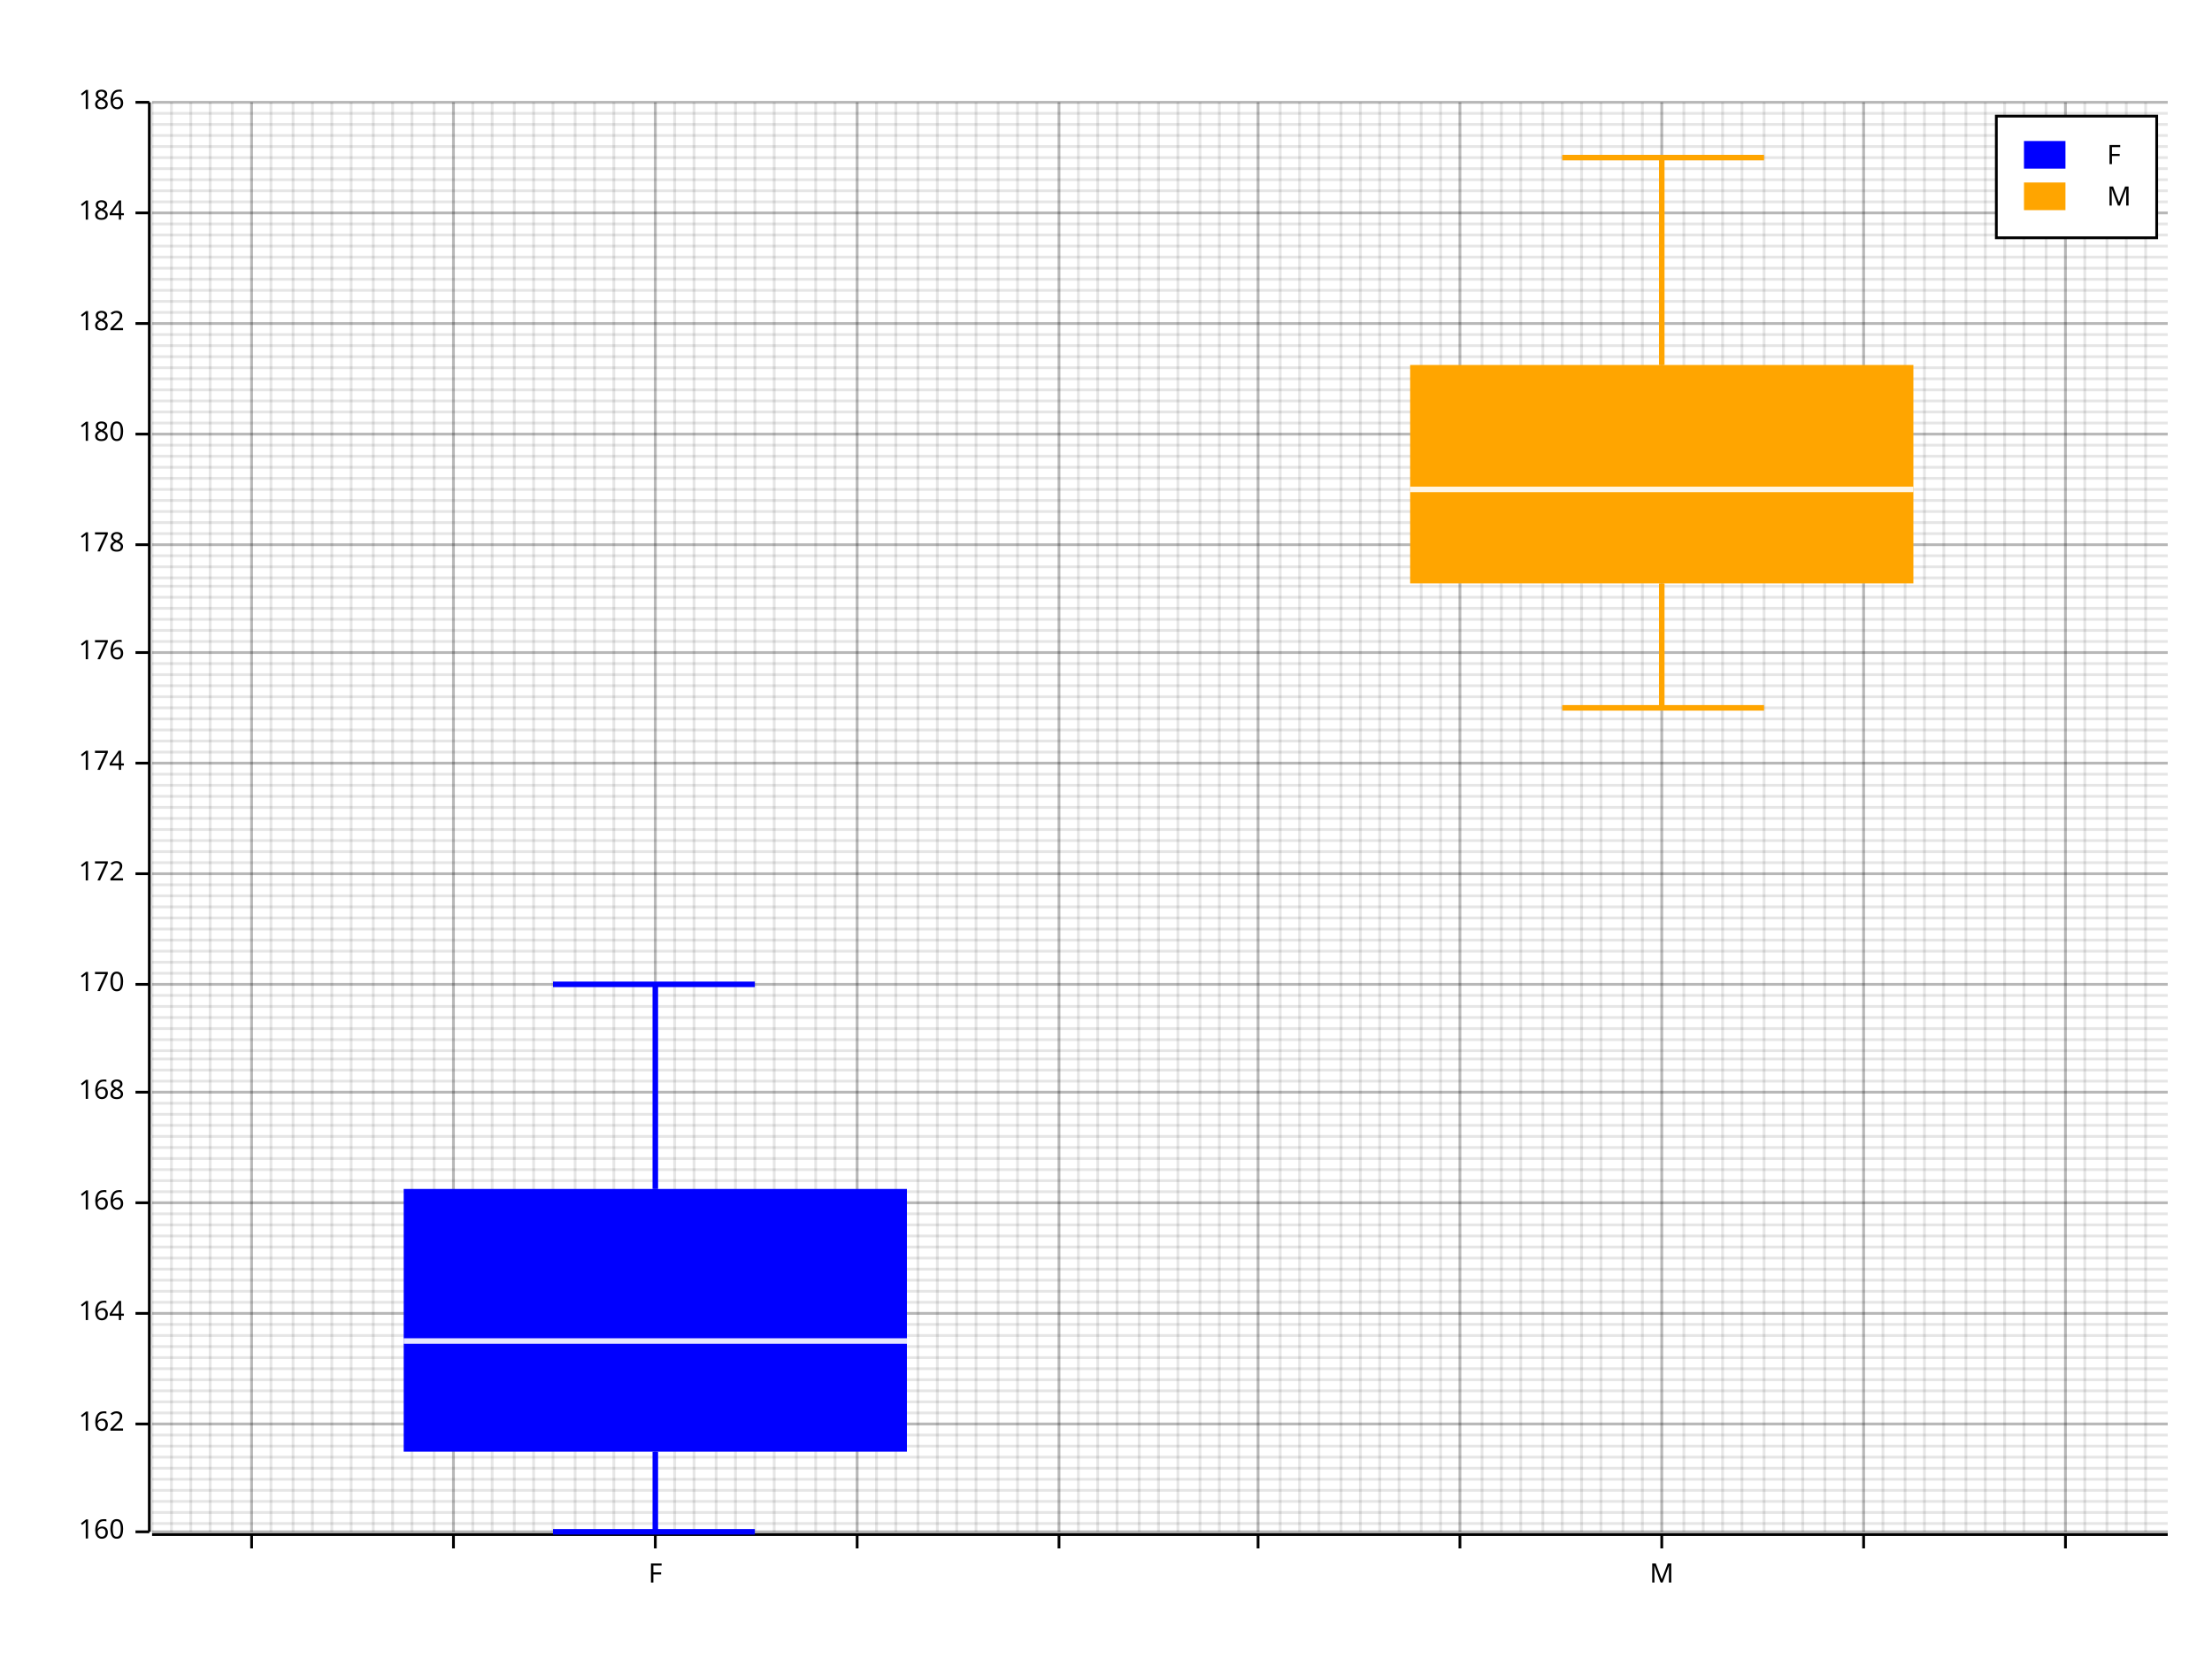
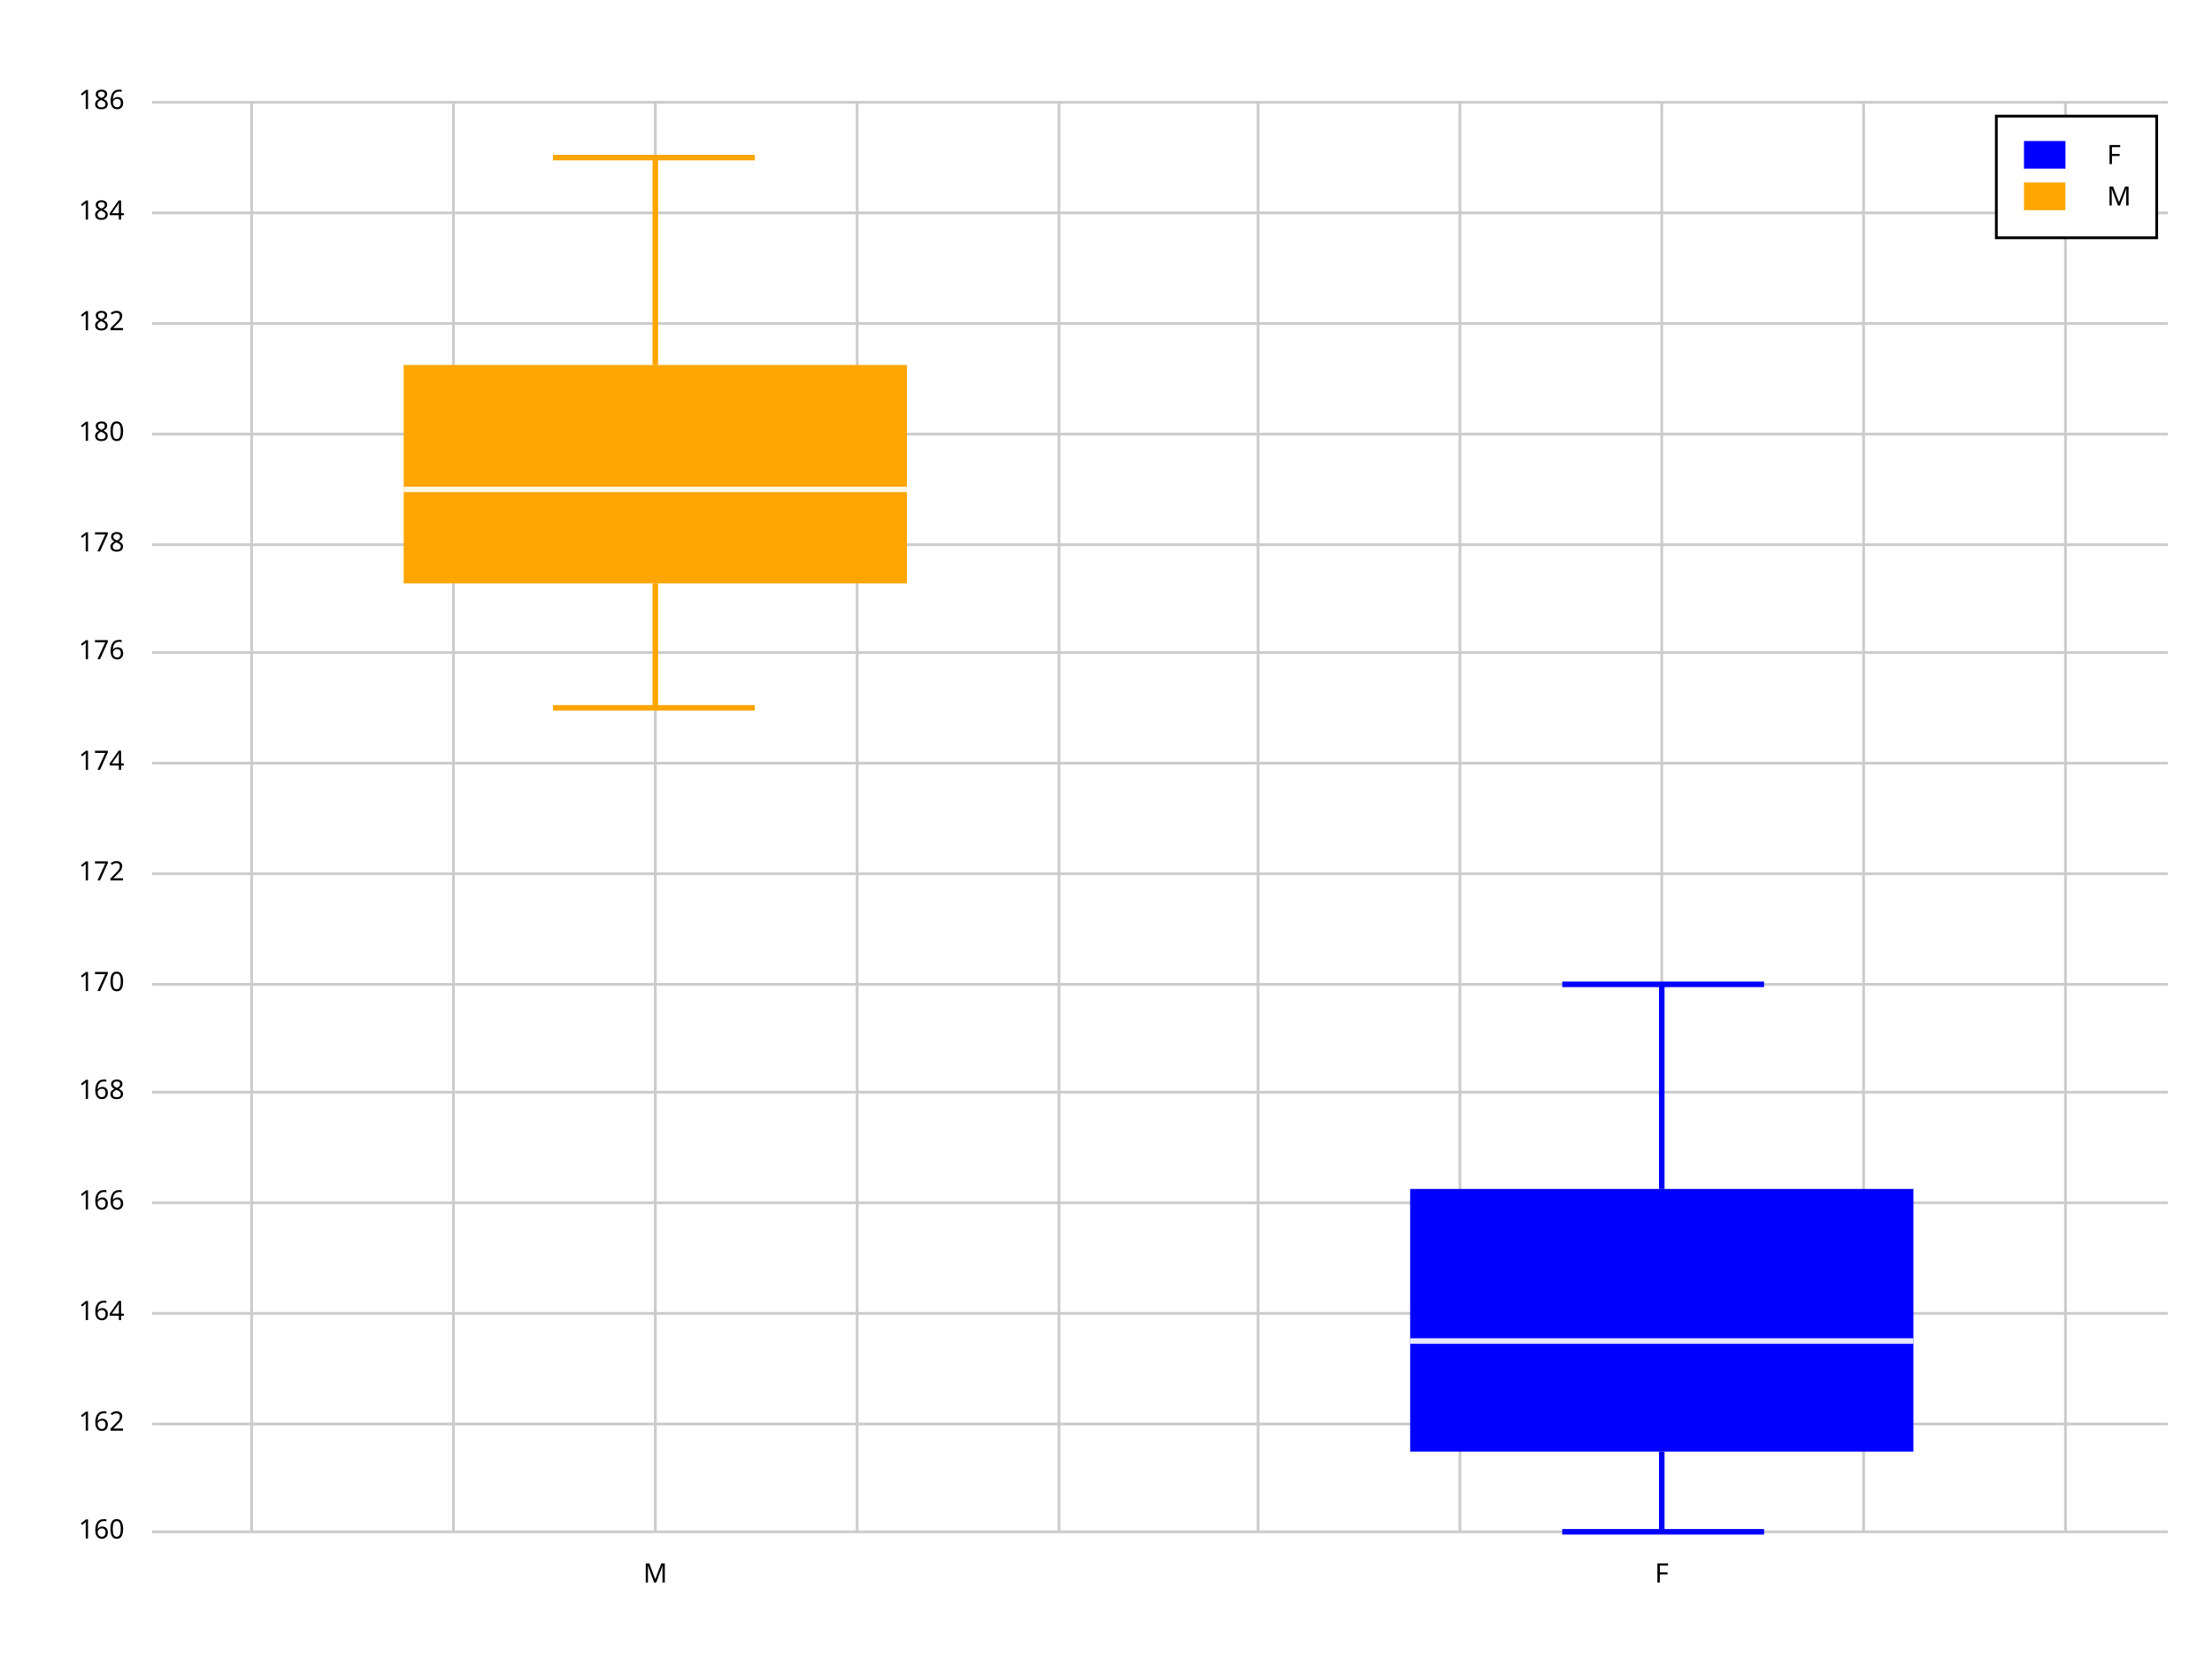
<svg xmlns="http://www.w3.org/2000/svg" width="800" height="600" viewBox="0 0 800 600">
  <rect x="0" y="0" width="800" height="600" opacity="1" fill="#FFFFFF" stroke="none" />
  <text x="400" y="20" dy="0.76em" text-anchor="middle" font-family="sans-serif" font-size="12.097" opacity="1" fill="#000000">

</text>
-   <line opacity="0.1" stroke="#000000" stroke-width="1" x1="55" y1="554" x2="55" y2="37" />
-   <line opacity="0.1" stroke="#000000" stroke-width="1" x1="62" y1="554" x2="62" y2="37" />
-   <line opacity="0.1" stroke="#000000" stroke-width="1" x1="69" y1="554" x2="69" y2="37" />
-   <line opacity="0.1" stroke="#000000" stroke-width="1" x1="76" y1="554" x2="76" y2="37" />
-   <line opacity="0.1" stroke="#000000" stroke-width="1" x1="84" y1="554" x2="84" y2="37" />
-   <line opacity="0.1" stroke="#000000" stroke-width="1" x1="91" y1="554" x2="91" y2="37" />
-   <line opacity="0.1" stroke="#000000" stroke-width="1" x1="98" y1="554" x2="98" y2="37" />
-   <line opacity="0.1" stroke="#000000" stroke-width="1" x1="106" y1="554" x2="106" y2="37" />
-   <line opacity="0.1" stroke="#000000" stroke-width="1" x1="113" y1="554" x2="113" y2="37" />
-   <line opacity="0.1" stroke="#000000" stroke-width="1" x1="120" y1="554" x2="120" y2="37" />
-   <line opacity="0.1" stroke="#000000" stroke-width="1" x1="127" y1="554" x2="127" y2="37" />
-   <line opacity="0.1" stroke="#000000" stroke-width="1" x1="135" y1="554" x2="135" y2="37" />
-   <line opacity="0.1" stroke="#000000" stroke-width="1" x1="142" y1="554" x2="142" y2="37" />
-   <line opacity="0.1" stroke="#000000" stroke-width="1" x1="149" y1="554" x2="149" y2="37" />
-   <line opacity="0.1" stroke="#000000" stroke-width="1" x1="157" y1="554" x2="157" y2="37" />
-   <line opacity="0.1" stroke="#000000" stroke-width="1" x1="164" y1="554" x2="164" y2="37" />
-   <line opacity="0.1" stroke="#000000" stroke-width="1" x1="171" y1="554" x2="171" y2="37" />
-   <line opacity="0.1" stroke="#000000" stroke-width="1" x1="178" y1="554" x2="178" y2="37" />
-   <line opacity="0.1" stroke="#000000" stroke-width="1" x1="186" y1="554" x2="186" y2="37" />
-   <line opacity="0.1" stroke="#000000" stroke-width="1" x1="193" y1="554" x2="193" y2="37" />
-   <line opacity="0.1" stroke="#000000" stroke-width="1" x1="200" y1="554" x2="200" y2="37" />
-   <line opacity="0.1" stroke="#000000" stroke-width="1" x1="208" y1="554" x2="208" y2="37" />
-   <line opacity="0.1" stroke="#000000" stroke-width="1" x1="215" y1="554" x2="215" y2="37" />
-   <line opacity="0.1" stroke="#000000" stroke-width="1" x1="222" y1="554" x2="222" y2="37" />
-   <line opacity="0.1" stroke="#000000" stroke-width="1" x1="229" y1="554" x2="229" y2="37" />
-   <line opacity="0.1" stroke="#000000" stroke-width="1" x1="237" y1="554" x2="237" y2="37" />
-   <line opacity="0.1" stroke="#000000" stroke-width="1" x1="244" y1="554" x2="244" y2="37" />
-   <line opacity="0.1" stroke="#000000" stroke-width="1" x1="251" y1="554" x2="251" y2="37" />
-   <line opacity="0.1" stroke="#000000" stroke-width="1" x1="259" y1="554" x2="259" y2="37" />
-   <line opacity="0.1" stroke="#000000" stroke-width="1" x1="266" y1="554" x2="266" y2="37" />
-   <line opacity="0.1" stroke="#000000" stroke-width="1" x1="273" y1="554" x2="273" y2="37" />
-   <line opacity="0.1" stroke="#000000" stroke-width="1" x1="280" y1="554" x2="280" y2="37" />
-   <line opacity="0.1" stroke="#000000" stroke-width="1" x1="288" y1="554" x2="288" y2="37" />
-   <line opacity="0.1" stroke="#000000" stroke-width="1" x1="295" y1="554" x2="295" y2="37" />
-   <line opacity="0.1" stroke="#000000" stroke-width="1" x1="302" y1="554" x2="302" y2="37" />
-   <line opacity="0.1" stroke="#000000" stroke-width="1" x1="310" y1="554" x2="310" y2="37" />
-   <line opacity="0.1" stroke="#000000" stroke-width="1" x1="317" y1="554" x2="317" y2="37" />
-   <line opacity="0.1" stroke="#000000" stroke-width="1" x1="324" y1="554" x2="324" y2="37" />
-   <line opacity="0.1" stroke="#000000" stroke-width="1" x1="332" y1="554" x2="332" y2="37" />
-   <line opacity="0.1" stroke="#000000" stroke-width="1" x1="339" y1="554" x2="339" y2="37" />
-   <line opacity="0.1" stroke="#000000" stroke-width="1" x1="346" y1="554" x2="346" y2="37" />
-   <line opacity="0.1" stroke="#000000" stroke-width="1" x1="353" y1="554" x2="353" y2="37" />
-   <line opacity="0.1" stroke="#000000" stroke-width="1" x1="361" y1="554" x2="361" y2="37" />
-   <line opacity="0.1" stroke="#000000" stroke-width="1" x1="368" y1="554" x2="368" y2="37" />
-   <line opacity="0.1" stroke="#000000" stroke-width="1" x1="375" y1="554" x2="375" y2="37" />
-   <line opacity="0.1" stroke="#000000" stroke-width="1" x1="383" y1="554" x2="383" y2="37" />
-   <line opacity="0.1" stroke="#000000" stroke-width="1" x1="390" y1="554" x2="390" y2="37" />
-   <line opacity="0.1" stroke="#000000" stroke-width="1" x1="397" y1="554" x2="397" y2="37" />
-   <line opacity="0.1" stroke="#000000" stroke-width="1" x1="404" y1="554" x2="404" y2="37" />
-   <line opacity="0.1" stroke="#000000" stroke-width="1" x1="412" y1="554" x2="412" y2="37" />
-   <line opacity="0.1" stroke="#000000" stroke-width="1" x1="419" y1="554" x2="419" y2="37" />
-   <line opacity="0.1" stroke="#000000" stroke-width="1" x1="426" y1="554" x2="426" y2="37" />
-   <line opacity="0.1" stroke="#000000" stroke-width="1" x1="434" y1="554" x2="434" y2="37" />
-   <line opacity="0.1" stroke="#000000" stroke-width="1" x1="441" y1="554" x2="441" y2="37" />
-   <line opacity="0.1" stroke="#000000" stroke-width="1" x1="448" y1="554" x2="448" y2="37" />
-   <line opacity="0.1" stroke="#000000" stroke-width="1" x1="455" y1="554" x2="455" y2="37" />
-   <line opacity="0.1" stroke="#000000" stroke-width="1" x1="463" y1="554" x2="463" y2="37" />
-   <line opacity="0.1" stroke="#000000" stroke-width="1" x1="470" y1="554" x2="470" y2="37" />
-   <line opacity="0.1" stroke="#000000" stroke-width="1" x1="477" y1="554" x2="477" y2="37" />
-   <line opacity="0.1" stroke="#000000" stroke-width="1" x1="485" y1="554" x2="485" y2="37" />
-   <line opacity="0.1" stroke="#000000" stroke-width="1" x1="492" y1="554" x2="492" y2="37" />
-   <line opacity="0.1" stroke="#000000" stroke-width="1" x1="499" y1="554" x2="499" y2="37" />
-   <line opacity="0.1" stroke="#000000" stroke-width="1" x1="506" y1="554" x2="506" y2="37" />
-   <line opacity="0.1" stroke="#000000" stroke-width="1" x1="514" y1="554" x2="514" y2="37" />
-   <line opacity="0.1" stroke="#000000" stroke-width="1" x1="521" y1="554" x2="521" y2="37" />
-   <line opacity="0.1" stroke="#000000" stroke-width="1" x1="528" y1="554" x2="528" y2="37" />
-   <line opacity="0.1" stroke="#000000" stroke-width="1" x1="536" y1="554" x2="536" y2="37" />
-   <line opacity="0.1" stroke="#000000" stroke-width="1" x1="543" y1="554" x2="543" y2="37" />
-   <line opacity="0.1" stroke="#000000" stroke-width="1" x1="550" y1="554" x2="550" y2="37" />
-   <line opacity="0.1" stroke="#000000" stroke-width="1" x1="558" y1="554" x2="558" y2="37" />
-   <line opacity="0.1" stroke="#000000" stroke-width="1" x1="565" y1="554" x2="565" y2="37" />
-   <line opacity="0.1" stroke="#000000" stroke-width="1" x1="572" y1="554" x2="572" y2="37" />
-   <line opacity="0.1" stroke="#000000" stroke-width="1" x1="579" y1="554" x2="579" y2="37" />
-   <line opacity="0.1" stroke="#000000" stroke-width="1" x1="587" y1="554" x2="587" y2="37" />
-   <line opacity="0.1" stroke="#000000" stroke-width="1" x1="594" y1="554" x2="594" y2="37" />
-   <line opacity="0.1" stroke="#000000" stroke-width="1" x1="601" y1="554" x2="601" y2="37" />
-   <line opacity="0.1" stroke="#000000" stroke-width="1" x1="609" y1="554" x2="609" y2="37" />
-   <line opacity="0.1" stroke="#000000" stroke-width="1" x1="616" y1="554" x2="616" y2="37" />
-   <line opacity="0.1" stroke="#000000" stroke-width="1" x1="623" y1="554" x2="623" y2="37" />
-   <line opacity="0.1" stroke="#000000" stroke-width="1" x1="630" y1="554" x2="630" y2="37" />
-   <line opacity="0.1" stroke="#000000" stroke-width="1" x1="638" y1="554" x2="638" y2="37" />
-   <line opacity="0.1" stroke="#000000" stroke-width="1" x1="645" y1="554" x2="645" y2="37" />
-   <line opacity="0.1" stroke="#000000" stroke-width="1" x1="652" y1="554" x2="652" y2="37" />
-   <line opacity="0.1" stroke="#000000" stroke-width="1" x1="660" y1="554" x2="660" y2="37" />
-   <line opacity="0.1" stroke="#000000" stroke-width="1" x1="667" y1="554" x2="667" y2="37" />
-   <line opacity="0.1" stroke="#000000" stroke-width="1" x1="674" y1="554" x2="674" y2="37" />
-   <line opacity="0.1" stroke="#000000" stroke-width="1" x1="681" y1="554" x2="681" y2="37" />
-   <line opacity="0.1" stroke="#000000" stroke-width="1" x1="689" y1="554" x2="689" y2="37" />
-   <line opacity="0.1" stroke="#000000" stroke-width="1" x1="696" y1="554" x2="696" y2="37" />
-   <line opacity="0.1" stroke="#000000" stroke-width="1" x1="703" y1="554" x2="703" y2="37" />
-   <line opacity="0.1" stroke="#000000" stroke-width="1" x1="711" y1="554" x2="711" y2="37" />
-   <line opacity="0.1" stroke="#000000" stroke-width="1" x1="718" y1="554" x2="718" y2="37" />
-   <line opacity="0.1" stroke="#000000" stroke-width="1" x1="725" y1="554" x2="725" y2="37" />
-   <line opacity="0.1" stroke="#000000" stroke-width="1" x1="732" y1="554" x2="732" y2="37" />
-   <line opacity="0.1" stroke="#000000" stroke-width="1" x1="740" y1="554" x2="740" y2="37" />
-   <line opacity="0.1" stroke="#000000" stroke-width="1" x1="747" y1="554" x2="747" y2="37" />
-   <line opacity="0.1" stroke="#000000" stroke-width="1" x1="754" y1="554" x2="754" y2="37" />
-   <line opacity="0.1" stroke="#000000" stroke-width="1" x1="762" y1="554" x2="762" y2="37" />
-   <line opacity="0.1" stroke="#000000" stroke-width="1" x1="769" y1="554" x2="769" y2="37" />
-   <line opacity="0.1" stroke="#000000" stroke-width="1" x1="776" y1="554" x2="776" y2="37" />
-   <line opacity="0.1" stroke="#000000" stroke-width="1" x1="55" y1="554" x2="784" y2="554" />
-   <line opacity="0.1" stroke="#000000" stroke-width="1" x1="55" y1="551" x2="784" y2="551" />
-   <line opacity="0.1" stroke="#000000" stroke-width="1" x1="55" y1="547" x2="784" y2="547" />
-   <line opacity="0.1" stroke="#000000" stroke-width="1" x1="55" y1="543" x2="784" y2="543" />
-   <line opacity="0.1" stroke="#000000" stroke-width="1" x1="55" y1="539" x2="784" y2="539" />
-   <line opacity="0.1" stroke="#000000" stroke-width="1" x1="55" y1="535" x2="784" y2="535" />
-   <line opacity="0.1" stroke="#000000" stroke-width="1" x1="55" y1="531" x2="784" y2="531" />
-   <line opacity="0.1" stroke="#000000" stroke-width="1" x1="55" y1="527" x2="784" y2="527" />
-   <line opacity="0.1" stroke="#000000" stroke-width="1" x1="55" y1="523" x2="784" y2="523" />
-   <line opacity="0.1" stroke="#000000" stroke-width="1" x1="55" y1="519" x2="784" y2="519" />
-   <line opacity="0.1" stroke="#000000" stroke-width="1" x1="55" y1="515" x2="784" y2="515" />
-   <line opacity="0.1" stroke="#000000" stroke-width="1" x1="55" y1="511" x2="784" y2="511" />
-   <line opacity="0.1" stroke="#000000" stroke-width="1" x1="55" y1="507" x2="784" y2="507" />
-   <line opacity="0.1" stroke="#000000" stroke-width="1" x1="55" y1="503" x2="784" y2="503" />
-   <line opacity="0.1" stroke="#000000" stroke-width="1" x1="55" y1="499" x2="784" y2="499" />
-   <line opacity="0.1" stroke="#000000" stroke-width="1" x1="55" y1="495" x2="784" y2="495" />
-   <line opacity="0.1" stroke="#000000" stroke-width="1" x1="55" y1="491" x2="784" y2="491" />
-   <line opacity="0.1" stroke="#000000" stroke-width="1" x1="55" y1="487" x2="784" y2="487" />
-   <line opacity="0.1" stroke="#000000" stroke-width="1" x1="55" y1="483" x2="784" y2="483" />
-   <line opacity="0.1" stroke="#000000" stroke-width="1" x1="55" y1="479" x2="784" y2="479" />
-   <line opacity="0.1" stroke="#000000" stroke-width="1" x1="55" y1="475" x2="784" y2="475" />
-   <line opacity="0.1" stroke="#000000" stroke-width="1" x1="55" y1="471" x2="784" y2="471" />
-   <line opacity="0.1" stroke="#000000" stroke-width="1" x1="55" y1="467" x2="784" y2="467" />
-   <line opacity="0.1" stroke="#000000" stroke-width="1" x1="55" y1="463" x2="784" y2="463" />
-   <line opacity="0.1" stroke="#000000" stroke-width="1" x1="55" y1="459" x2="784" y2="459" />
-   <line opacity="0.1" stroke="#000000" stroke-width="1" x1="55" y1="455" x2="784" y2="455" />
-   <line opacity="0.1" stroke="#000000" stroke-width="1" x1="55" y1="451" x2="784" y2="451" />
-   <line opacity="0.1" stroke="#000000" stroke-width="1" x1="55" y1="447" x2="784" y2="447" />
-   <line opacity="0.1" stroke="#000000" stroke-width="1" x1="55" y1="443" x2="784" y2="443" />
-   <line opacity="0.1" stroke="#000000" stroke-width="1" x1="55" y1="439" x2="784" y2="439" />
-   <line opacity="0.1" stroke="#000000" stroke-width="1" x1="55" y1="435" x2="784" y2="435" />
-   <line opacity="0.1" stroke="#000000" stroke-width="1" x1="55" y1="431" x2="784" y2="431" />
-   <line opacity="0.1" stroke="#000000" stroke-width="1" x1="55" y1="427" x2="784" y2="427" />
-   <line opacity="0.1" stroke="#000000" stroke-width="1" x1="55" y1="423" x2="784" y2="423" />
-   <line opacity="0.1" stroke="#000000" stroke-width="1" x1="55" y1="419" x2="784" y2="419" />
-   <line opacity="0.1" stroke="#000000" stroke-width="1" x1="55" y1="415" x2="784" y2="415" />
-   <line opacity="0.1" stroke="#000000" stroke-width="1" x1="55" y1="411" x2="784" y2="411" />
-   <line opacity="0.1" stroke="#000000" stroke-width="1" x1="55" y1="407" x2="784" y2="407" />
-   <line opacity="0.1" stroke="#000000" stroke-width="1" x1="55" y1="403" x2="784" y2="403" />
-   <line opacity="0.1" stroke="#000000" stroke-width="1" x1="55" y1="399" x2="784" y2="399" />
-   <line opacity="0.1" stroke="#000000" stroke-width="1" x1="55" y1="395" x2="784" y2="395" />
-   <line opacity="0.1" stroke="#000000" stroke-width="1" x1="55" y1="391" x2="784" y2="391" />
-   <line opacity="0.1" stroke="#000000" stroke-width="1" x1="55" y1="387" x2="784" y2="387" />
-   <line opacity="0.1" stroke="#000000" stroke-width="1" x1="55" y1="383" x2="784" y2="383" />
-   <line opacity="0.1" stroke="#000000" stroke-width="1" x1="55" y1="380" x2="784" y2="380" />
-   <line opacity="0.1" stroke="#000000" stroke-width="1" x1="55" y1="376" x2="784" y2="376" />
-   <line opacity="0.1" stroke="#000000" stroke-width="1" x1="55" y1="372" x2="784" y2="372" />
-   <line opacity="0.1" stroke="#000000" stroke-width="1" x1="55" y1="368" x2="784" y2="368" />
-   <line opacity="0.1" stroke="#000000" stroke-width="1" x1="55" y1="364" x2="784" y2="364" />
-   <line opacity="0.1" stroke="#000000" stroke-width="1" x1="55" y1="360" x2="784" y2="360" />
-   <line opacity="0.1" stroke="#000000" stroke-width="1" x1="55" y1="356" x2="784" y2="356" />
-   <line opacity="0.1" stroke="#000000" stroke-width="1" x1="55" y1="352" x2="784" y2="352" />
-   <line opacity="0.1" stroke="#000000" stroke-width="1" x1="55" y1="348" x2="784" y2="348" />
-   <line opacity="0.1" stroke="#000000" stroke-width="1" x1="55" y1="344" x2="784" y2="344" />
-   <line opacity="0.1" stroke="#000000" stroke-width="1" x1="55" y1="340" x2="784" y2="340" />
-   <line opacity="0.1" stroke="#000000" stroke-width="1" x1="55" y1="336" x2="784" y2="336" />
-   <line opacity="0.1" stroke="#000000" stroke-width="1" x1="55" y1="332" x2="784" y2="332" />
-   <line opacity="0.1" stroke="#000000" stroke-width="1" x1="55" y1="328" x2="784" y2="328" />
-   <line opacity="0.1" stroke="#000000" stroke-width="1" x1="55" y1="324" x2="784" y2="324" />
-   <line opacity="0.1" stroke="#000000" stroke-width="1" x1="55" y1="320" x2="784" y2="320" />
-   <line opacity="0.1" stroke="#000000" stroke-width="1" x1="55" y1="316" x2="784" y2="316" />
-   <line opacity="0.1" stroke="#000000" stroke-width="1" x1="55" y1="312" x2="784" y2="312" />
-   <line opacity="0.1" stroke="#000000" stroke-width="1" x1="55" y1="308" x2="784" y2="308" />
-   <line opacity="0.1" stroke="#000000" stroke-width="1" x1="55" y1="304" x2="784" y2="304" />
-   <line opacity="0.1" stroke="#000000" stroke-width="1" x1="55" y1="300" x2="784" y2="300" />
-   <line opacity="0.1" stroke="#000000" stroke-width="1" x1="55" y1="296" x2="784" y2="296" />
-   <line opacity="0.1" stroke="#000000" stroke-width="1" x1="55" y1="292" x2="784" y2="292" />
-   <line opacity="0.1" stroke="#000000" stroke-width="1" x1="55" y1="288" x2="784" y2="288" />
-   <line opacity="0.1" stroke="#000000" stroke-width="1" x1="55" y1="284" x2="784" y2="284" />
-   <line opacity="0.1" stroke="#000000" stroke-width="1" x1="55" y1="280" x2="784" y2="280" />
-   <line opacity="0.1" stroke="#000000" stroke-width="1" x1="55" y1="276" x2="784" y2="276" />
-   <line opacity="0.1" stroke="#000000" stroke-width="1" x1="55" y1="272" x2="784" y2="272" />
-   <line opacity="0.1" stroke="#000000" stroke-width="1" x1="55" y1="268" x2="784" y2="268" />
-   <line opacity="0.1" stroke="#000000" stroke-width="1" x1="55" y1="264" x2="784" y2="264" />
-   <line opacity="0.1" stroke="#000000" stroke-width="1" x1="55" y1="260" x2="784" y2="260" />
-   <line opacity="0.1" stroke="#000000" stroke-width="1" x1="55" y1="256" x2="784" y2="256" />
-   <line opacity="0.1" stroke="#000000" stroke-width="1" x1="55" y1="252" x2="784" y2="252" />
-   <line opacity="0.1" stroke="#000000" stroke-width="1" x1="55" y1="248" x2="784" y2="248" />
-   <line opacity="0.1" stroke="#000000" stroke-width="1" x1="55" y1="244" x2="784" y2="244" />
-   <line opacity="0.1" stroke="#000000" stroke-width="1" x1="55" y1="240" x2="784" y2="240" />
-   <line opacity="0.1" stroke="#000000" stroke-width="1" x1="55" y1="236" x2="784" y2="236" />
-   <line opacity="0.1" stroke="#000000" stroke-width="1" x1="55" y1="232" x2="784" y2="232" />
-   <line opacity="0.1" stroke="#000000" stroke-width="1" x1="55" y1="228" x2="784" y2="228" />
-   <line opacity="0.1" stroke="#000000" stroke-width="1" x1="55" y1="224" x2="784" y2="224" />
-   <line opacity="0.1" stroke="#000000" stroke-width="1" x1="55" y1="220" x2="784" y2="220" />
-   <line opacity="0.1" stroke="#000000" stroke-width="1" x1="55" y1="216" x2="784" y2="216" />
-   <line opacity="0.1" stroke="#000000" stroke-width="1" x1="55" y1="212" x2="784" y2="212" />
-   <line opacity="0.1" stroke="#000000" stroke-width="1" x1="55" y1="209" x2="784" y2="209" />
-   <line opacity="0.1" stroke="#000000" stroke-width="1" x1="55" y1="205" x2="784" y2="205" />
-   <line opacity="0.1" stroke="#000000" stroke-width="1" x1="55" y1="201" x2="784" y2="201" />
-   <line opacity="0.1" stroke="#000000" stroke-width="1" x1="55" y1="197" x2="784" y2="197" />
-   <line opacity="0.1" stroke="#000000" stroke-width="1" x1="55" y1="193" x2="784" y2="193" />
-   <line opacity="0.1" stroke="#000000" stroke-width="1" x1="55" y1="189" x2="784" y2="189" />
-   <line opacity="0.1" stroke="#000000" stroke-width="1" x1="55" y1="185" x2="784" y2="185" />
-   <line opacity="0.1" stroke="#000000" stroke-width="1" x1="55" y1="181" x2="784" y2="181" />
-   <line opacity="0.1" stroke="#000000" stroke-width="1" x1="55" y1="177" x2="784" y2="177" />
-   <line opacity="0.1" stroke="#000000" stroke-width="1" x1="55" y1="173" x2="784" y2="173" />
-   <line opacity="0.1" stroke="#000000" stroke-width="1" x1="55" y1="169" x2="784" y2="169" />
-   <line opacity="0.1" stroke="#000000" stroke-width="1" x1="55" y1="165" x2="784" y2="165" />
-   <line opacity="0.1" stroke="#000000" stroke-width="1" x1="55" y1="161" x2="784" y2="161" />
-   <line opacity="0.1" stroke="#000000" stroke-width="1" x1="55" y1="157" x2="784" y2="157" />
-   <line opacity="0.1" stroke="#000000" stroke-width="1" x1="55" y1="153" x2="784" y2="153" />
-   <line opacity="0.1" stroke="#000000" stroke-width="1" x1="55" y1="149" x2="784" y2="149" />
-   <line opacity="0.1" stroke="#000000" stroke-width="1" x1="55" y1="145" x2="784" y2="145" />
-   <line opacity="0.1" stroke="#000000" stroke-width="1" x1="55" y1="141" x2="784" y2="141" />
-   <line opacity="0.1" stroke="#000000" stroke-width="1" x1="55" y1="137" x2="784" y2="137" />
-   <line opacity="0.1" stroke="#000000" stroke-width="1" x1="55" y1="133" x2="784" y2="133" />
-   <line opacity="0.1" stroke="#000000" stroke-width="1" x1="55" y1="129" x2="784" y2="129" />
-   <line opacity="0.1" stroke="#000000" stroke-width="1" x1="55" y1="125" x2="784" y2="125" />
-   <line opacity="0.1" stroke="#000000" stroke-width="1" x1="55" y1="121" x2="784" y2="121" />
-   <line opacity="0.1" stroke="#000000" stroke-width="1" x1="55" y1="117" x2="784" y2="117" />
-   <line opacity="0.1" stroke="#000000" stroke-width="1" x1="55" y1="113" x2="784" y2="113" />
-   <line opacity="0.1" stroke="#000000" stroke-width="1" x1="55" y1="109" x2="784" y2="109" />
-   <line opacity="0.1" stroke="#000000" stroke-width="1" x1="55" y1="105" x2="784" y2="105" />
-   <line opacity="0.1" stroke="#000000" stroke-width="1" x1="55" y1="101" x2="784" y2="101" />
-   <line opacity="0.1" stroke="#000000" stroke-width="1" x1="55" y1="97" x2="784" y2="97" />
-   <line opacity="0.1" stroke="#000000" stroke-width="1" x1="55" y1="93" x2="784" y2="93" />
-   <line opacity="0.1" stroke="#000000" stroke-width="1" x1="55" y1="89" x2="784" y2="89" />
-   <line opacity="0.1" stroke="#000000" stroke-width="1" x1="55" y1="85" x2="784" y2="85" />
-   <line opacity="0.1" stroke="#000000" stroke-width="1" x1="55" y1="81" x2="784" y2="81" />
-   <line opacity="0.1" stroke="#000000" stroke-width="1" x1="55" y1="77" x2="784" y2="77" />
-   <line opacity="0.1" stroke="#000000" stroke-width="1" x1="55" y1="73" x2="784" y2="73" />
-   <line opacity="0.1" stroke="#000000" stroke-width="1" x1="55" y1="69" x2="784" y2="69" />
-   <line opacity="0.1" stroke="#000000" stroke-width="1" x1="55" y1="65" x2="784" y2="65" />
-   <line opacity="0.1" stroke="#000000" stroke-width="1" x1="55" y1="61" x2="784" y2="61" />
-   <line opacity="0.1" stroke="#000000" stroke-width="1" x1="55" y1="57" x2="784" y2="57" />
-   <line opacity="0.1" stroke="#000000" stroke-width="1" x1="55" y1="53" x2="784" y2="53" />
-   <line opacity="0.1" stroke="#000000" stroke-width="1" x1="55" y1="49" x2="784" y2="49" />
-   <line opacity="0.1" stroke="#000000" stroke-width="1" x1="55" y1="45" x2="784" y2="45" />
-   <line opacity="0.1" stroke="#000000" stroke-width="1" x1="55" y1="41" x2="784" y2="41" />
-   <line opacity="0.1" stroke="#000000" stroke-width="1" x1="55" y1="37" x2="784" y2="37" />
-   <line opacity="0.2" stroke="#000000" stroke-width="1" x1="91" y1="554" x2="91" y2="37" />
-   <line opacity="0.2" stroke="#000000" stroke-width="1" x1="164" y1="554" x2="164" y2="37" />
-   <line opacity="0.2" stroke="#000000" stroke-width="1" x1="237" y1="554" x2="237" y2="37" />
-   <line opacity="0.2" stroke="#000000" stroke-width="1" x1="310" y1="554" x2="310" y2="37" />
-   <line opacity="0.2" stroke="#000000" stroke-width="1" x1="383" y1="554" x2="383" y2="37" />
-   <line opacity="0.2" stroke="#000000" stroke-width="1" x1="455" y1="554" x2="455" y2="37" />
-   <line opacity="0.2" stroke="#000000" stroke-width="1" x1="528" y1="554" x2="528" y2="37" />
-   <line opacity="0.2" stroke="#000000" stroke-width="1" x1="601" y1="554" x2="601" y2="37" />
-   <line opacity="0.2" stroke="#000000" stroke-width="1" x1="674" y1="554" x2="674" y2="37" />
-   <line opacity="0.2" stroke="#000000" stroke-width="1" x1="747" y1="554" x2="747" y2="37" />
-   <line opacity="0.2" stroke="#000000" stroke-width="1" x1="55" y1="554" x2="784" y2="554" />
-   <line opacity="0.2" stroke="#000000" stroke-width="1" x1="55" y1="515" x2="784" y2="515" />
-   <line opacity="0.2" stroke="#000000" stroke-width="1" x1="55" y1="475" x2="784" y2="475" />
-   <line opacity="0.2" stroke="#000000" stroke-width="1" x1="55" y1="435" x2="784" y2="435" />
-   <line opacity="0.2" stroke="#000000" stroke-width="1" x1="55" y1="395" x2="784" y2="395" />
-   <line opacity="0.2" stroke="#000000" stroke-width="1" x1="55" y1="356" x2="784" y2="356" />
-   <line opacity="0.2" stroke="#000000" stroke-width="1" x1="55" y1="316" x2="784" y2="316" />
-   <line opacity="0.2" stroke="#000000" stroke-width="1" x1="55" y1="276" x2="784" y2="276" />
-   <line opacity="0.2" stroke="#000000" stroke-width="1" x1="55" y1="236" x2="784" y2="236" />
-   <line opacity="0.2" stroke="#000000" stroke-width="1" x1="55" y1="197" x2="784" y2="197" />
-   <line opacity="0.2" stroke="#000000" stroke-width="1" x1="55" y1="157" x2="784" y2="157" />
-   <line opacity="0.2" stroke="#000000" stroke-width="1" x1="55" y1="117" x2="784" y2="117" />
-   <line opacity="0.2" stroke="#000000" stroke-width="1" x1="55" y1="77" x2="784" y2="77" />
-   <line opacity="0.2" stroke="#000000" stroke-width="1" x1="55" y1="37" x2="784" y2="37" />
-   <polyline fill="none" opacity="1" stroke="#000000" stroke-width="1" points="54,37 54,554 " />
+   <line opacity="1" stroke="#CCCCCC" stroke-width="1" x1="91" y1="554" x2="91" y2="37" />
+   <line opacity="1" stroke="#CCCCCC" stroke-width="1" x1="164" y1="554" x2="164" y2="37" />
+   <line opacity="1" stroke="#CCCCCC" stroke-width="1" x1="237" y1="554" x2="237" y2="37" />
+   <line opacity="1" stroke="#CCCCCC" stroke-width="1" x1="310" y1="554" x2="310" y2="37" />
+   <line opacity="1" stroke="#CCCCCC" stroke-width="1" x1="383" y1="554" x2="383" y2="37" />
+   <line opacity="1" stroke="#CCCCCC" stroke-width="1" x1="455" y1="554" x2="455" y2="37" />
+   <line opacity="1" stroke="#CCCCCC" stroke-width="1" x1="528" y1="554" x2="528" y2="37" />
+   <line opacity="1" stroke="#CCCCCC" stroke-width="1" x1="601" y1="554" x2="601" y2="37" />
+   <line opacity="1" stroke="#CCCCCC" stroke-width="1" x1="674" y1="554" x2="674" y2="37" />
+   <line opacity="1" stroke="#CCCCCC" stroke-width="1" x1="747" y1="554" x2="747" y2="37" />
+   <line opacity="1" stroke="#CCCCCC" stroke-width="1" x1="55" y1="554" x2="784" y2="554" />
+   <line opacity="1" stroke="#CCCCCC" stroke-width="1" x1="55" y1="515" x2="784" y2="515" />
+   <line opacity="1" stroke="#CCCCCC" stroke-width="1" x1="55" y1="475" x2="784" y2="475" />
+   <line opacity="1" stroke="#CCCCCC" stroke-width="1" x1="55" y1="435" x2="784" y2="435" />
+   <line opacity="1" stroke="#CCCCCC" stroke-width="1" x1="55" y1="395" x2="784" y2="395" />
+   <line opacity="1" stroke="#CCCCCC" stroke-width="1" x1="55" y1="356" x2="784" y2="356" />
+   <line opacity="1" stroke="#CCCCCC" stroke-width="1" x1="55" y1="316" x2="784" y2="316" />
+   <line opacity="1" stroke="#CCCCCC" stroke-width="1" x1="55" y1="276" x2="784" y2="276" />
+   <line opacity="1" stroke="#CCCCCC" stroke-width="1" x1="55" y1="236" x2="784" y2="236" />
+   <line opacity="1" stroke="#CCCCCC" stroke-width="1" x1="55" y1="197" x2="784" y2="197" />
+   <line opacity="1" stroke="#CCCCCC" stroke-width="1" x1="55" y1="157" x2="784" y2="157" />
+   <line opacity="1" stroke="#CCCCCC" stroke-width="1" x1="55" y1="117" x2="784" y2="117" />
+   <line opacity="1" stroke="#CCCCCC" stroke-width="1" x1="55" y1="77" x2="784" y2="77" />
+   <line opacity="1" stroke="#CCCCCC" stroke-width="1" x1="55" y1="37" x2="784" y2="37" />
+   <polyline fill="none" opacity="1" stroke="#FFFFFF" stroke-width="0" points="54,37 54,554 " />
  <text x="45" y="554" dy="0.5ex" text-anchor="end" font-family="sans-serif" font-size="9.677" opacity="1" fill="#000000">
160
</text>
-   <polyline fill="none" opacity="1" stroke="#000000" stroke-width="1" points="49,554 54,554 " />
+   <polyline fill="none" opacity="1" stroke="#FFFFFF" stroke-width="0" points="49,554 54,554 " />
  <text x="45" y="515" dy="0.5ex" text-anchor="end" font-family="sans-serif" font-size="9.677" opacity="1" fill="#000000">
162
</text>
-   <polyline fill="none" opacity="1" stroke="#000000" stroke-width="1" points="49,515 54,515 " />
+   <polyline fill="none" opacity="1" stroke="#FFFFFF" stroke-width="0" points="49,515 54,515 " />
  <text x="45" y="475" dy="0.5ex" text-anchor="end" font-family="sans-serif" font-size="9.677" opacity="1" fill="#000000">
164
</text>
-   <polyline fill="none" opacity="1" stroke="#000000" stroke-width="1" points="49,475 54,475 " />
+   <polyline fill="none" opacity="1" stroke="#FFFFFF" stroke-width="0" points="49,475 54,475 " />
  <text x="45" y="435" dy="0.5ex" text-anchor="end" font-family="sans-serif" font-size="9.677" opacity="1" fill="#000000">
166
</text>
-   <polyline fill="none" opacity="1" stroke="#000000" stroke-width="1" points="49,435 54,435 " />
+   <polyline fill="none" opacity="1" stroke="#FFFFFF" stroke-width="0" points="49,435 54,435 " />
  <text x="45" y="395" dy="0.5ex" text-anchor="end" font-family="sans-serif" font-size="9.677" opacity="1" fill="#000000">
168
</text>
-   <polyline fill="none" opacity="1" stroke="#000000" stroke-width="1" points="49,395 54,395 " />
+   <polyline fill="none" opacity="1" stroke="#FFFFFF" stroke-width="0" points="49,395 54,395 " />
  <text x="45" y="356" dy="0.5ex" text-anchor="end" font-family="sans-serif" font-size="9.677" opacity="1" fill="#000000">
170
</text>
-   <polyline fill="none" opacity="1" stroke="#000000" stroke-width="1" points="49,356 54,356 " />
+   <polyline fill="none" opacity="1" stroke="#FFFFFF" stroke-width="0" points="49,356 54,356 " />
  <text x="45" y="316" dy="0.5ex" text-anchor="end" font-family="sans-serif" font-size="9.677" opacity="1" fill="#000000">
172
</text>
-   <polyline fill="none" opacity="1" stroke="#000000" stroke-width="1" points="49,316 54,316 " />
+   <polyline fill="none" opacity="1" stroke="#FFFFFF" stroke-width="0" points="49,316 54,316 " />
  <text x="45" y="276" dy="0.5ex" text-anchor="end" font-family="sans-serif" font-size="9.677" opacity="1" fill="#000000">
174
</text>
-   <polyline fill="none" opacity="1" stroke="#000000" stroke-width="1" points="49,276 54,276 " />
+   <polyline fill="none" opacity="1" stroke="#FFFFFF" stroke-width="0" points="49,276 54,276 " />
  <text x="45" y="236" dy="0.5ex" text-anchor="end" font-family="sans-serif" font-size="9.677" opacity="1" fill="#000000">
176
</text>
-   <polyline fill="none" opacity="1" stroke="#000000" stroke-width="1" points="49,236 54,236 " />
+   <polyline fill="none" opacity="1" stroke="#FFFFFF" stroke-width="0" points="49,236 54,236 " />
  <text x="45" y="197" dy="0.5ex" text-anchor="end" font-family="sans-serif" font-size="9.677" opacity="1" fill="#000000">
178
</text>
-   <polyline fill="none" opacity="1" stroke="#000000" stroke-width="1" points="49,197 54,197 " />
+   <polyline fill="none" opacity="1" stroke="#FFFFFF" stroke-width="0" points="49,197 54,197 " />
  <text x="45" y="157" dy="0.5ex" text-anchor="end" font-family="sans-serif" font-size="9.677" opacity="1" fill="#000000">
180
</text>
-   <polyline fill="none" opacity="1" stroke="#000000" stroke-width="1" points="49,157 54,157 " />
+   <polyline fill="none" opacity="1" stroke="#FFFFFF" stroke-width="0" points="49,157 54,157 " />
  <text x="45" y="117" dy="0.5ex" text-anchor="end" font-family="sans-serif" font-size="9.677" opacity="1" fill="#000000">
182
</text>
-   <polyline fill="none" opacity="1" stroke="#000000" stroke-width="1" points="49,117 54,117 " />
+   <polyline fill="none" opacity="1" stroke="#FFFFFF" stroke-width="0" points="49,117 54,117 " />
  <text x="45" y="77" dy="0.5ex" text-anchor="end" font-family="sans-serif" font-size="9.677" opacity="1" fill="#000000">
184
</text>
-   <polyline fill="none" opacity="1" stroke="#000000" stroke-width="1" points="49,77 54,77 " />
+   <polyline fill="none" opacity="1" stroke="#FFFFFF" stroke-width="0" points="49,77 54,77 " />
  <text x="45" y="37" dy="0.5ex" text-anchor="end" font-family="sans-serif" font-size="9.677" opacity="1" fill="#000000">
186
</text>
-   <polyline fill="none" opacity="1" stroke="#000000" stroke-width="1" points="49,37 54,37 " />
-   <polyline fill="none" opacity="1" stroke="#000000" stroke-width="1" points="55,555 784,555 " />
+   <polyline fill="none" opacity="1" stroke="#FFFFFF" stroke-width="0" points="49,37 54,37 " />
+   <polyline fill="none" opacity="1" stroke="#FFFFFF" stroke-width="0" points="55,555 784,555 " />
  <text x="91" y="565" dy="0.76em" text-anchor="middle" font-family="sans-serif" font-size="9.677" opacity="1" fill="#000000">

</text>
-   <polyline fill="none" opacity="1" stroke="#000000" stroke-width="1" points="91,555 91,560 " />
+   <polyline fill="none" opacity="1" stroke="#FFFFFF" stroke-width="0" points="91,555 91,560 " />
  <text x="164" y="565" dy="0.76em" text-anchor="middle" font-family="sans-serif" font-size="9.677" opacity="1" fill="#000000">

</text>
-   <polyline fill="none" opacity="1" stroke="#000000" stroke-width="1" points="164,555 164,560 " />
+   <polyline fill="none" opacity="1" stroke="#FFFFFF" stroke-width="0" points="164,555 164,560 " />
  <text x="237" y="565" dy="0.76em" text-anchor="middle" font-family="sans-serif" font-size="9.677" opacity="1" fill="#000000">
- F
+ M
</text>
-   <polyline fill="none" opacity="1" stroke="#000000" stroke-width="1" points="237,555 237,560 " />
+   <polyline fill="none" opacity="1" stroke="#FFFFFF" stroke-width="0" points="237,555 237,560 " />
  <text x="310" y="565" dy="0.76em" text-anchor="middle" font-family="sans-serif" font-size="9.677" opacity="1" fill="#000000">

</text>
-   <polyline fill="none" opacity="1" stroke="#000000" stroke-width="1" points="310,555 310,560 " />
+   <polyline fill="none" opacity="1" stroke="#FFFFFF" stroke-width="0" points="310,555 310,560 " />
  <text x="383" y="565" dy="0.76em" text-anchor="middle" font-family="sans-serif" font-size="9.677" opacity="1" fill="#000000">

</text>
-   <polyline fill="none" opacity="1" stroke="#000000" stroke-width="1" points="383,555 383,560 " />
+   <polyline fill="none" opacity="1" stroke="#FFFFFF" stroke-width="0" points="383,555 383,560 " />
  <text x="455" y="565" dy="0.76em" text-anchor="middle" font-family="sans-serif" font-size="9.677" opacity="1" fill="#000000">

</text>
-   <polyline fill="none" opacity="1" stroke="#000000" stroke-width="1" points="455,555 455,560 " />
+   <polyline fill="none" opacity="1" stroke="#FFFFFF" stroke-width="0" points="455,555 455,560 " />
  <text x="528" y="565" dy="0.76em" text-anchor="middle" font-family="sans-serif" font-size="9.677" opacity="1" fill="#000000">

</text>
-   <polyline fill="none" opacity="1" stroke="#000000" stroke-width="1" points="528,555 528,560 " />
+   <polyline fill="none" opacity="1" stroke="#FFFFFF" stroke-width="0" points="528,555 528,560 " />
  <text x="601" y="565" dy="0.76em" text-anchor="middle" font-family="sans-serif" font-size="9.677" opacity="1" fill="#000000">
- M
+ F
</text>
-   <polyline fill="none" opacity="1" stroke="#000000" stroke-width="1" points="601,555 601,560 " />
+   <polyline fill="none" opacity="1" stroke="#FFFFFF" stroke-width="0" points="601,555 601,560 " />
  <text x="674" y="565" dy="0.76em" text-anchor="middle" font-family="sans-serif" font-size="9.677" opacity="1" fill="#000000">

</text>
-   <polyline fill="none" opacity="1" stroke="#000000" stroke-width="1" points="674,555 674,560 " />
+   <polyline fill="none" opacity="1" stroke="#FFFFFF" stroke-width="0" points="674,555 674,560 " />
  <text x="747" y="565" dy="0.76em" text-anchor="middle" font-family="sans-serif" font-size="9.677" opacity="1" fill="#000000">

</text>
-   <polyline fill="none" opacity="1" stroke="#000000" stroke-width="1" points="747,555 747,560 " />
-   <polyline fill="none" opacity="1" stroke="#0000FF" stroke-width="2" points="237,554 237,525 " />
-   <polyline fill="none" opacity="1" stroke="#0000FF" stroke-width="2" points="237,430 237,356 " />
-   <polyline fill="none" opacity="1" stroke="#0000FF" stroke-width="2" points="200,554 273,554 " />
-   <polyline fill="none" opacity="1" stroke="#0000FF" stroke-width="2" points="200,356 273,356 " />
-   <rect x="146" y="430" width="182" height="95" opacity="1" fill="#0000FF" stroke="none" />
-   <polyline fill="none" opacity="0.9" stroke="#FFFFFF" stroke-width="2" points="146,485 328,485 " />
-   <polyline fill="none" opacity="1" stroke="#FFA500" stroke-width="2" points="601,256 601,211 " />
-   <polyline fill="none" opacity="1" stroke="#FFA500" stroke-width="2" points="601,132 601,57 " />
-   <polyline fill="none" opacity="1" stroke="#FFA500" stroke-width="2" points="565,256 638,256 " />
-   <polyline fill="none" opacity="1" stroke="#FFA500" stroke-width="2" points="565,57 638,57 " />
-   <rect x="510" y="132" width="182" height="79" opacity="1" fill="#FFA500" stroke="none" />
-   <polyline fill="none" opacity="0.9" stroke="#FFFFFF" stroke-width="2" points="510,177 692,177 " />
+   <polyline fill="none" opacity="1" stroke="#FFFFFF" stroke-width="0" points="747,555 747,560 " />
+   <polyline fill="none" opacity="1" stroke="#0000FF" stroke-width="2" points="601,554 601,525 " />
+   <polyline fill="none" opacity="1" stroke="#0000FF" stroke-width="2" points="601,430 601,356 " />
+   <polyline fill="none" opacity="1" stroke="#0000FF" stroke-width="2" points="565,554 638,554 " />
+   <polyline fill="none" opacity="1" stroke="#0000FF" stroke-width="2" points="565,356 638,356 " />
+   <rect x="510" y="430" width="182" height="95" opacity="1" fill="#0000FF" stroke="none" />
+   <polyline fill="none" opacity="0.9" stroke="#FFFFFF" stroke-width="2" points="510,485 692,485 " />
+   <polyline fill="none" opacity="1" stroke="#FFA500" stroke-width="2" points="237,256 237,211 " />
+   <polyline fill="none" opacity="1" stroke="#FFA500" stroke-width="2" points="237,132 237,57 " />
+   <polyline fill="none" opacity="1" stroke="#FFA500" stroke-width="2" points="200,256 273,256 " />
+   <polyline fill="none" opacity="1" stroke="#FFA500" stroke-width="2" points="200,57 273,57 " />
+   <rect x="146" y="132" width="182" height="79" opacity="1" fill="#FFA500" stroke="none" />
+   <polyline fill="none" opacity="0.9" stroke="#FFFFFF" stroke-width="2" points="146,177 328,177 " />
  <rect x="722" y="42" width="58" height="44" opacity="1" fill="#FFFFFF" stroke="none" />
  <rect x="722" y="42" width="58" height="44" opacity="1" fill="none" stroke="#000000" />
  <text x="762" y="52" dy="0.76em" text-anchor="start" font-family="sans-serif" font-size="9.677" opacity="1" fill="#000000">
F
</text>
  <text x="762" y="67" dy="0.76em" text-anchor="start" font-family="sans-serif" font-size="9.677" opacity="1" fill="#000000">
M
</text>
  <rect x="732" y="51" width="15" height="10" opacity="1" fill="#0000FF" stroke="none" />
  <rect x="732" y="66" width="15" height="10" opacity="1" fill="#FFA500" stroke="none" />
</svg>
